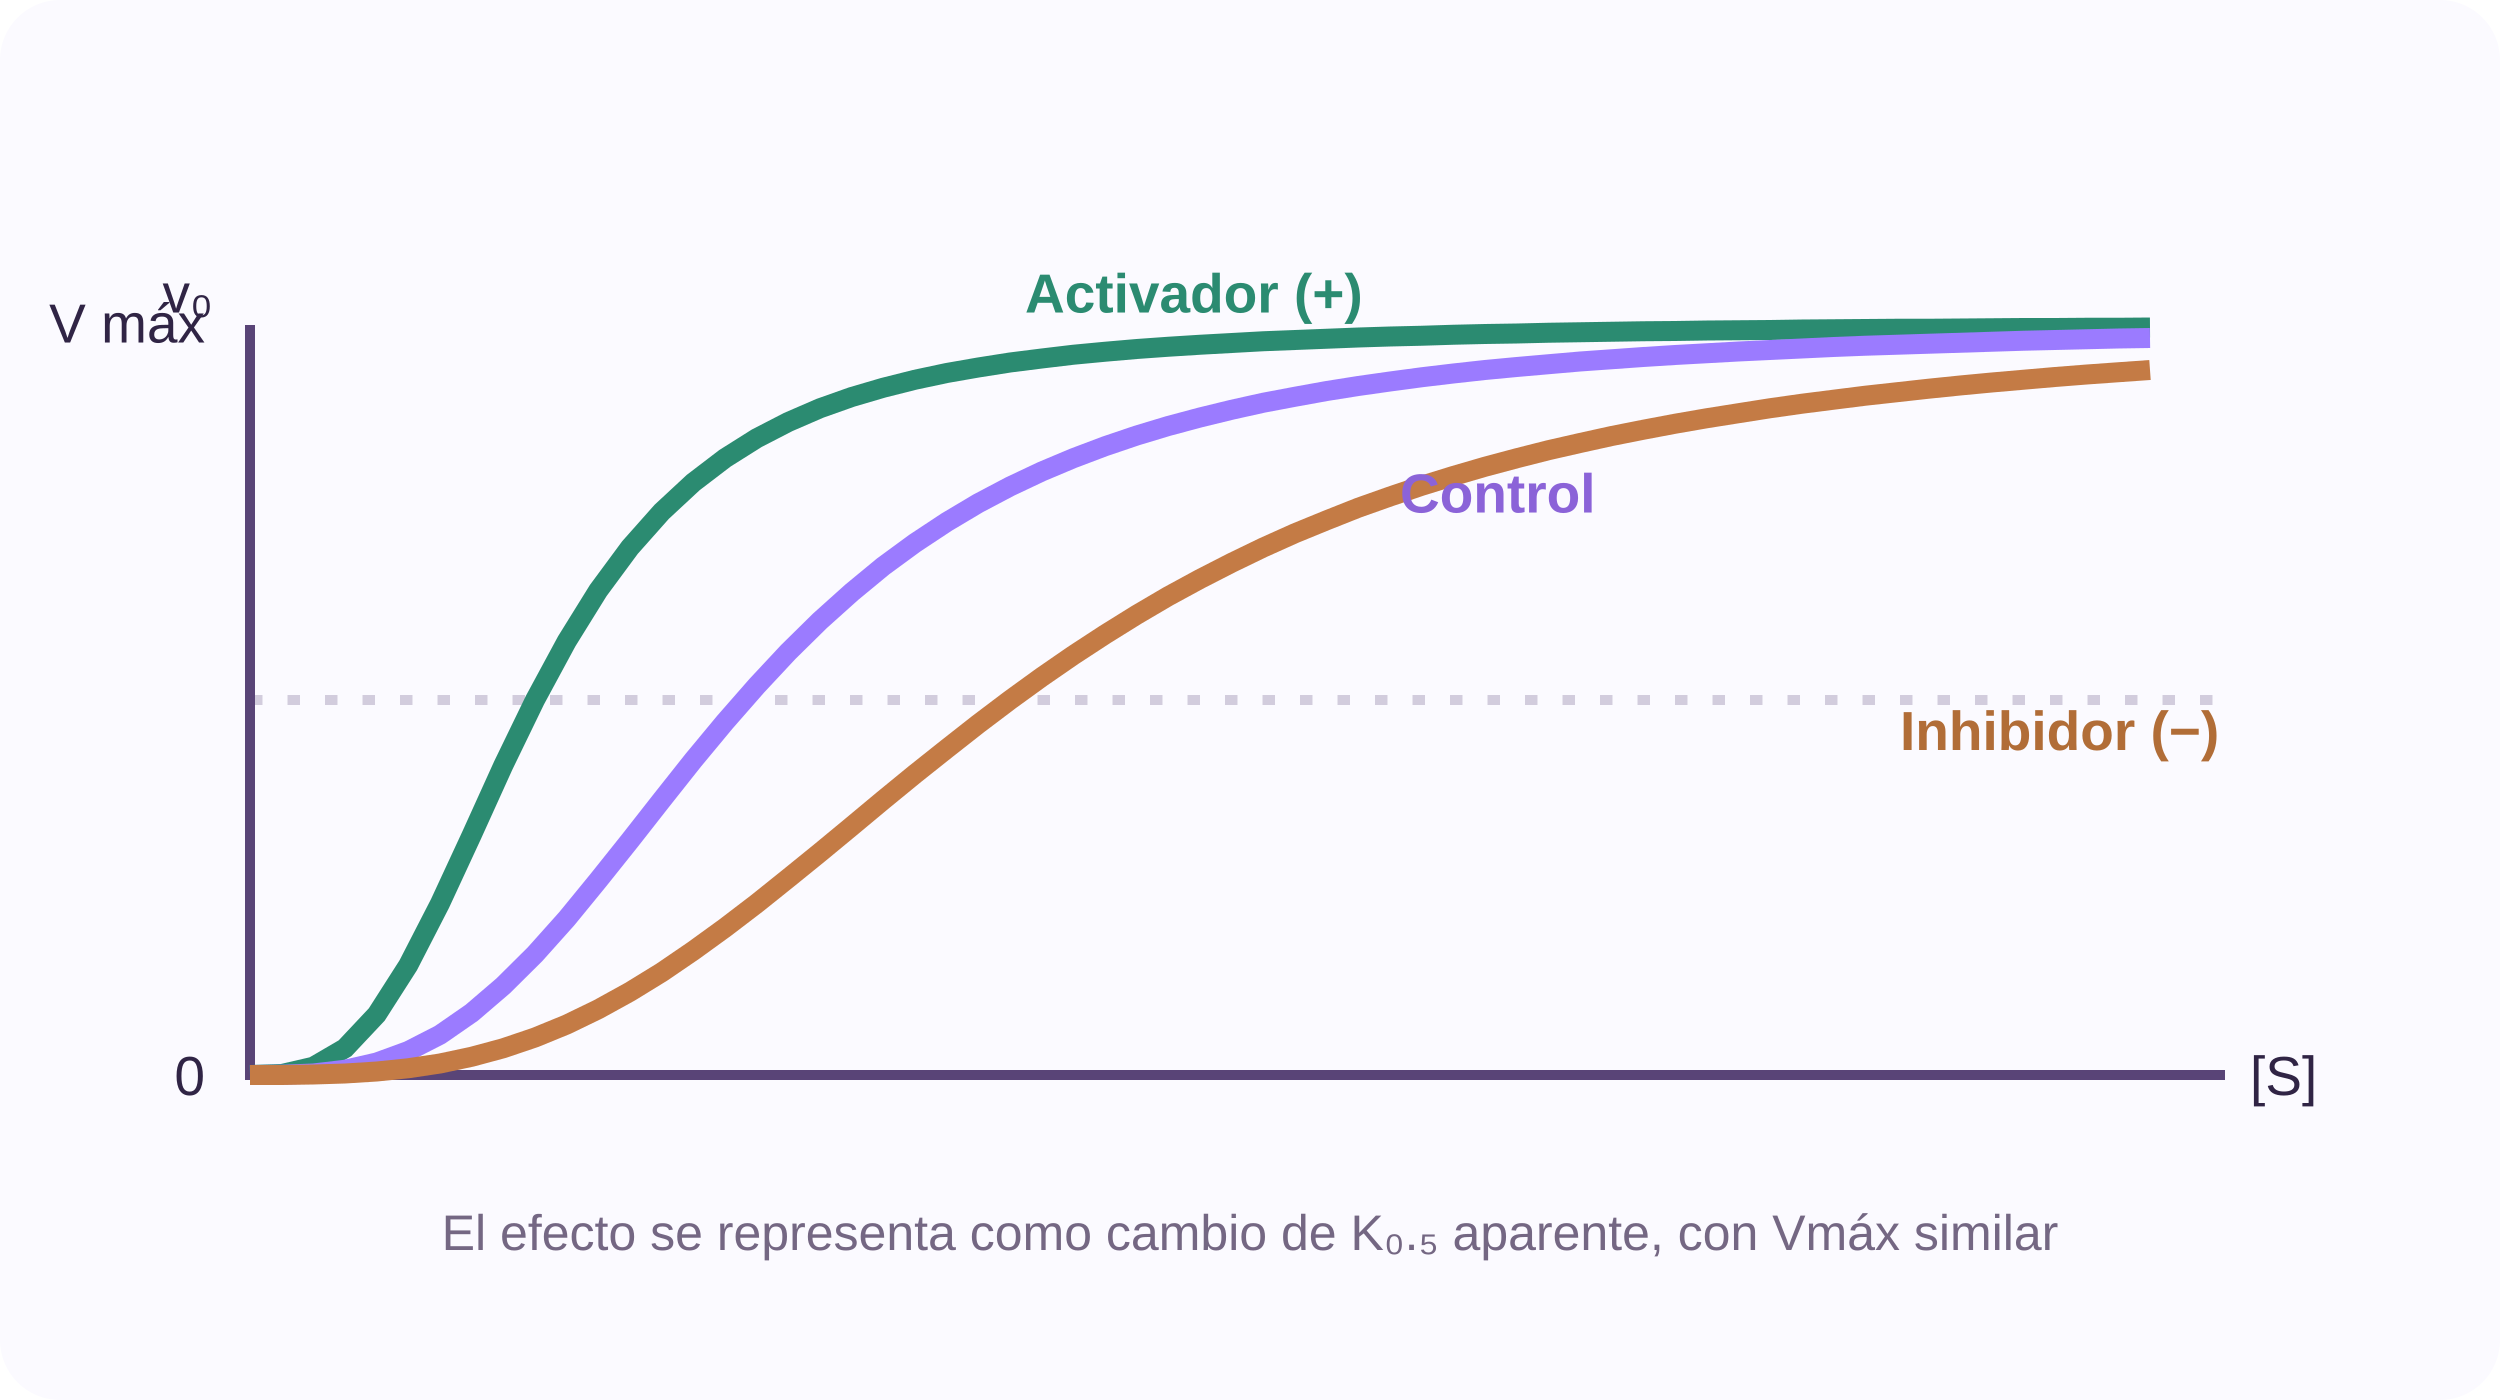
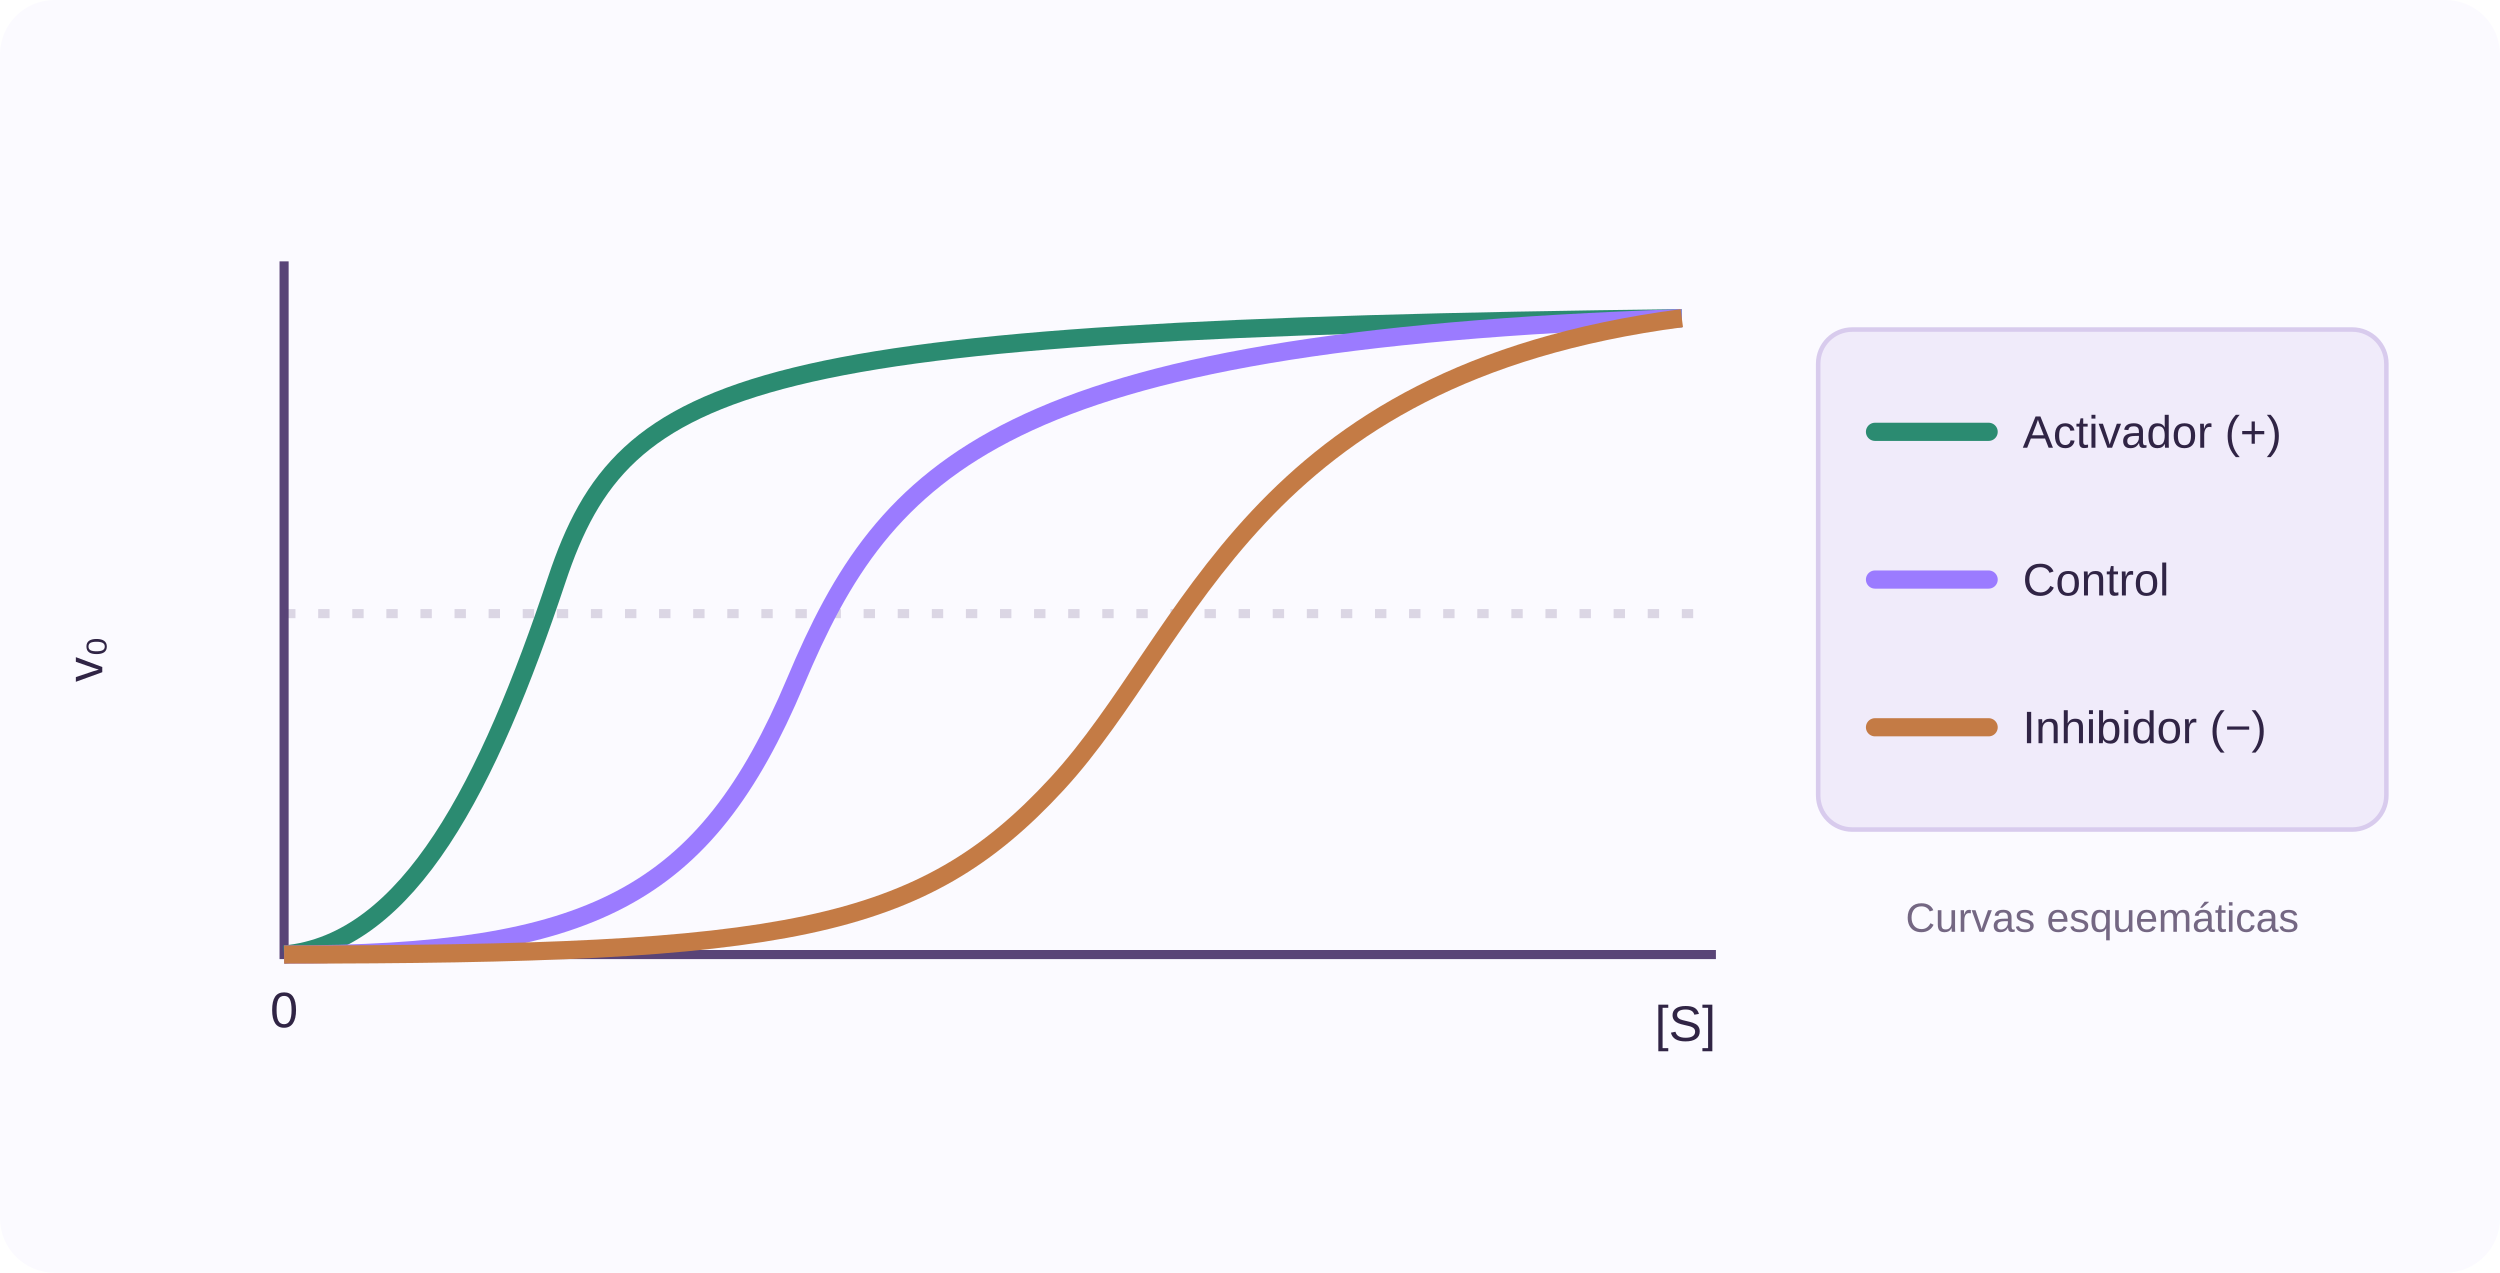
- <svg xmlns="http://www.w3.org/2000/svg" viewBox="0 0 1000 560" role="img" aria-labelledby="t d">
-   <rect width="1000" height="560" rx="24" fill="#fbfaff" />
+ <svg xmlns="http://www.w3.org/2000/svg" viewBox="0 0 1100 560" role="img" aria-labelledby="t d">
+   <rect width="1100" height="560" rx="24" fill="#fbfaff" />
  <g stroke="#594477" stroke-width="4" fill="none">
-     <path d="M100 130V430H890" />
-     <path d="M100 280H890" stroke-dasharray="5 10" opacity=".25" />
+     <path d="M125 115V420H755" />
+     <path d="M125 270H755" stroke-dasharray="5 10" opacity=".2" />
  </g>
  <g font-family="Arial" fill="#302445" font-size="22">
-     <text x="900" y="438">[S]</text>
-     <text x="65" y="125">v₀</text>
-     <text x="82" y="438" text-anchor="end">0</text>
-     <text x="82" y="137" text-anchor="end">V máx</text>
+     <text transform="translate(45 290) rotate(-90)" text-anchor="middle">v₀</text>
+     <text x="755" y="458" text-anchor="end">[S]</text>
+     <text x="125" y="452" text-anchor="middle">0</text>
  </g>
-   <path d="M100.0 430.0 L112.7 429.6 L125.3 426.7 L138.0 419.3 L150.7 405.8 L163.3 386.1 L176.0 361.4 L188.7 334.0 L201.3 306.2 L214.0 280.0 L226.7 256.5 L239.3 236.2 L252.0 219.0 L264.7 204.7 L277.3 193.0 L290.0 183.3 L302.7 175.3 L315.3 168.8 L328.0 163.3 L340.7 158.8 L353.3 155.1 L366.0 151.9 L378.7 149.2 L391.3 147.0 L404.0 145.0 L416.7 143.4 L429.3 141.9 L442.0 140.7 L454.7 139.6 L467.3 138.7 L480.0 137.9 L492.7 137.2 L505.3 136.5 L518.0 136.0 L530.7 135.5 L543.3 135.0 L556.0 134.6 L568.7 134.3 L581.3 133.9 L594.0 133.6 L606.7 133.4 L619.3 133.1 L632.0 132.9 L644.7 132.7 L657.3 132.5 L670.0 132.4 L682.7 132.2 L695.3 132.1 L708.0 132.0 L720.7 131.8 L733.3 131.7 L746.0 131.6 L758.7 131.5 L771.3 131.5 L784.0 131.4 L796.7 131.3 L809.3 131.2 L822.0 131.2 L834.7 131.1 L847.3 131.1 L860.0 131.0" stroke="#2b8b71" stroke-width="8" fill="none" />
-   <path d="M100.0 430.0 L112.7 429.9 L125.3 429.4 L138.0 427.9 L150.7 425.0 L163.3 420.4 L176.0 413.9 L188.7 405.1 L201.3 394.3 L214.0 381.7 L226.7 367.5 L239.3 352.1 L252.0 336.2 L264.7 320.0 L277.3 304.1 L290.0 288.8 L302.7 274.3 L315.3 260.8 L328.0 248.3 L340.7 236.9 L353.3 226.5 L366.0 217.2 L378.7 208.8 L391.3 201.3 L404.0 194.6 L416.7 188.6 L429.3 183.3 L442.0 178.5 L454.7 174.2 L467.3 170.4 L480.0 167.0 L492.7 163.9 L505.3 161.1 L518.0 158.7 L530.7 156.4 L543.3 154.4 L556.0 152.6 L568.7 150.9 L581.3 149.4 L594.0 148.0 L606.7 146.8 L619.3 145.7 L632.0 144.6 L644.7 143.7 L657.3 142.8 L670.0 142.0 L682.7 141.3 L695.3 140.6 L708.0 140.0 L720.7 139.4 L733.3 138.8 L746.0 138.3 L758.7 137.9 L771.3 137.5 L784.0 137.1 L796.7 136.7 L809.3 136.3 L822.0 136.0 L834.7 135.7 L847.3 135.4 L860.0 135.2" stroke="#9b7bff" stroke-width="8" fill="none" />
-   <path d="M100.0 430.0 L112.7 430.0 L125.3 429.8 L138.0 429.4 L150.7 428.6 L163.3 427.3 L176.0 425.4 L188.7 422.7 L201.3 419.3 L214.0 415.0 L226.7 409.8 L239.3 403.7 L252.0 396.7 L264.7 388.9 L277.3 380.3 L290.0 371.1 L302.7 361.4 L315.3 351.3 L328.0 341.0 L340.7 330.5 L353.3 320.0 L366.0 309.6 L378.7 299.5 L391.3 289.6 L404.0 280.0 L416.7 270.8 L429.3 262.1 L442.0 253.8 L454.7 245.9 L467.3 238.5 L480.0 231.6 L492.7 225.1 L505.3 219.0 L518.0 213.3 L530.7 208.1 L543.3 203.1 L556.0 198.6 L568.7 194.3 L581.3 190.4 L594.0 186.7 L606.7 183.3 L619.3 180.1 L632.0 177.2 L644.7 174.4 L657.3 171.9 L670.0 169.5 L682.7 167.3 L695.3 165.3 L708.0 163.3 L720.7 161.5 L733.3 159.9 L746.0 158.3 L758.7 156.9 L771.3 155.5 L784.0 154.2 L796.7 153.0 L809.3 151.9 L822.0 150.8 L834.7 149.8 L847.3 148.9 L860.0 148.0" stroke="#c47b45" stroke-width="8" fill="none" />
-   <g font-family="Arial" font-size="22" font-weight="700">
-     <text x="410" y="125" fill="#2b8b71">Activador (+)</text>
-     <text x="560" y="205" fill="#8b63d8">Control</text>
-     <text x="760" y="300" fill="#b16d37">Inhibidor (−)</text>
+   <path d="M125 420 C180 415 215 345 245 255 S330 145 740 140" stroke="#2b8b71" stroke-width="8" fill="none" />
+   <path d="M125 420 C260 420 310 395 350 300 S440 150 740 140" stroke="#9b7bff" stroke-width="8" fill="none" />
+   <path d="M125 420 C345 420 405 410 465 345 S550 165 740 140" stroke="#c47b45" stroke-width="8" fill="none" />
+   <rect x="800" y="145" width="250" height="220" rx="15" fill="#f0ebfa" stroke="#d8cbed" stroke-width="2" />
+   <g font-family="Arial" font-size="20" fill="#302445">
+     <path d="M825 190H875" stroke="#2b8b71" stroke-width="8" stroke-linecap="round" />
+     <text x="890" y="197">Activador (+)</text>
+     <path d="M825 255H875" stroke="#9b7bff" stroke-width="8" stroke-linecap="round" />
+     <text x="890" y="262">Control</text>
+     <path d="M825 320H875" stroke="#c47b45" stroke-width="8" stroke-linecap="round" />
+     <text x="890" y="327">Inhibidor (−)</text>
  </g>
-   <text x="500" y="500" text-anchor="middle" font-family="Arial" font-size="20" fill="#746783">El efecto se representa como cambio de K₀.₅ aparente, con Vmáx similar</text>
+   <text x="925" y="410" text-anchor="middle" font-family="Arial" font-size="18" fill="#746783">Curvas esquemáticas</text>
</svg>
